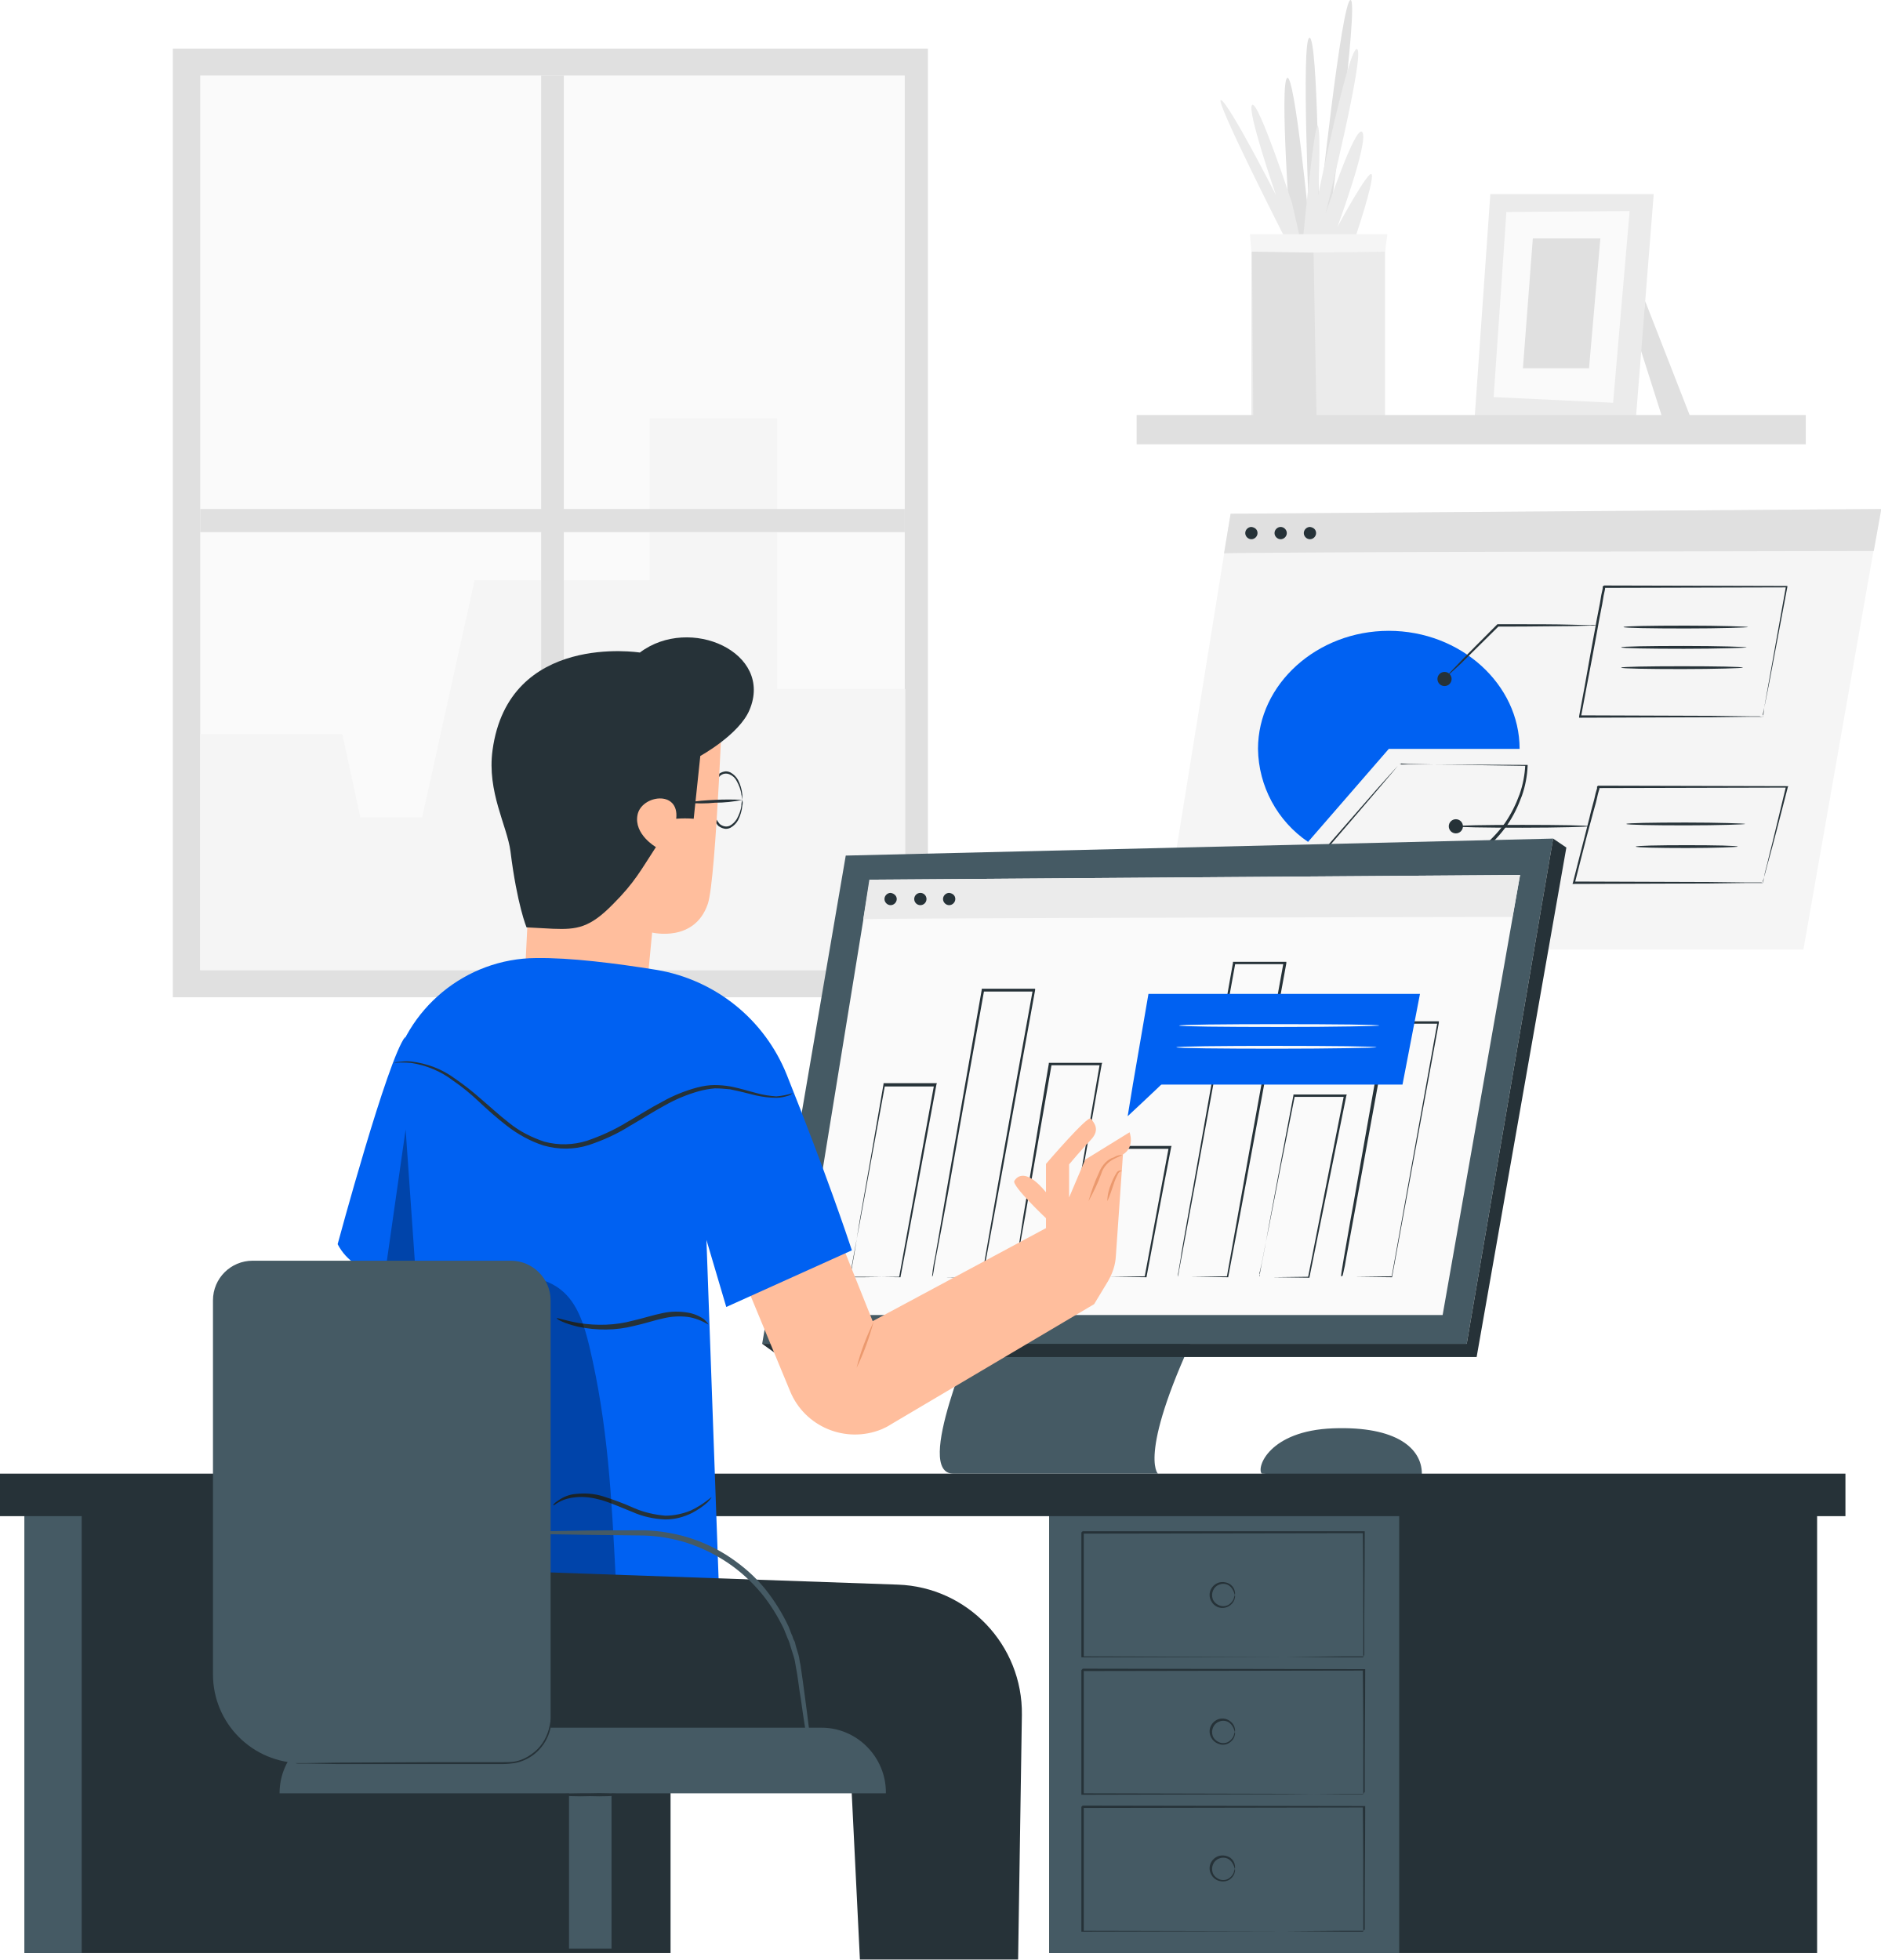
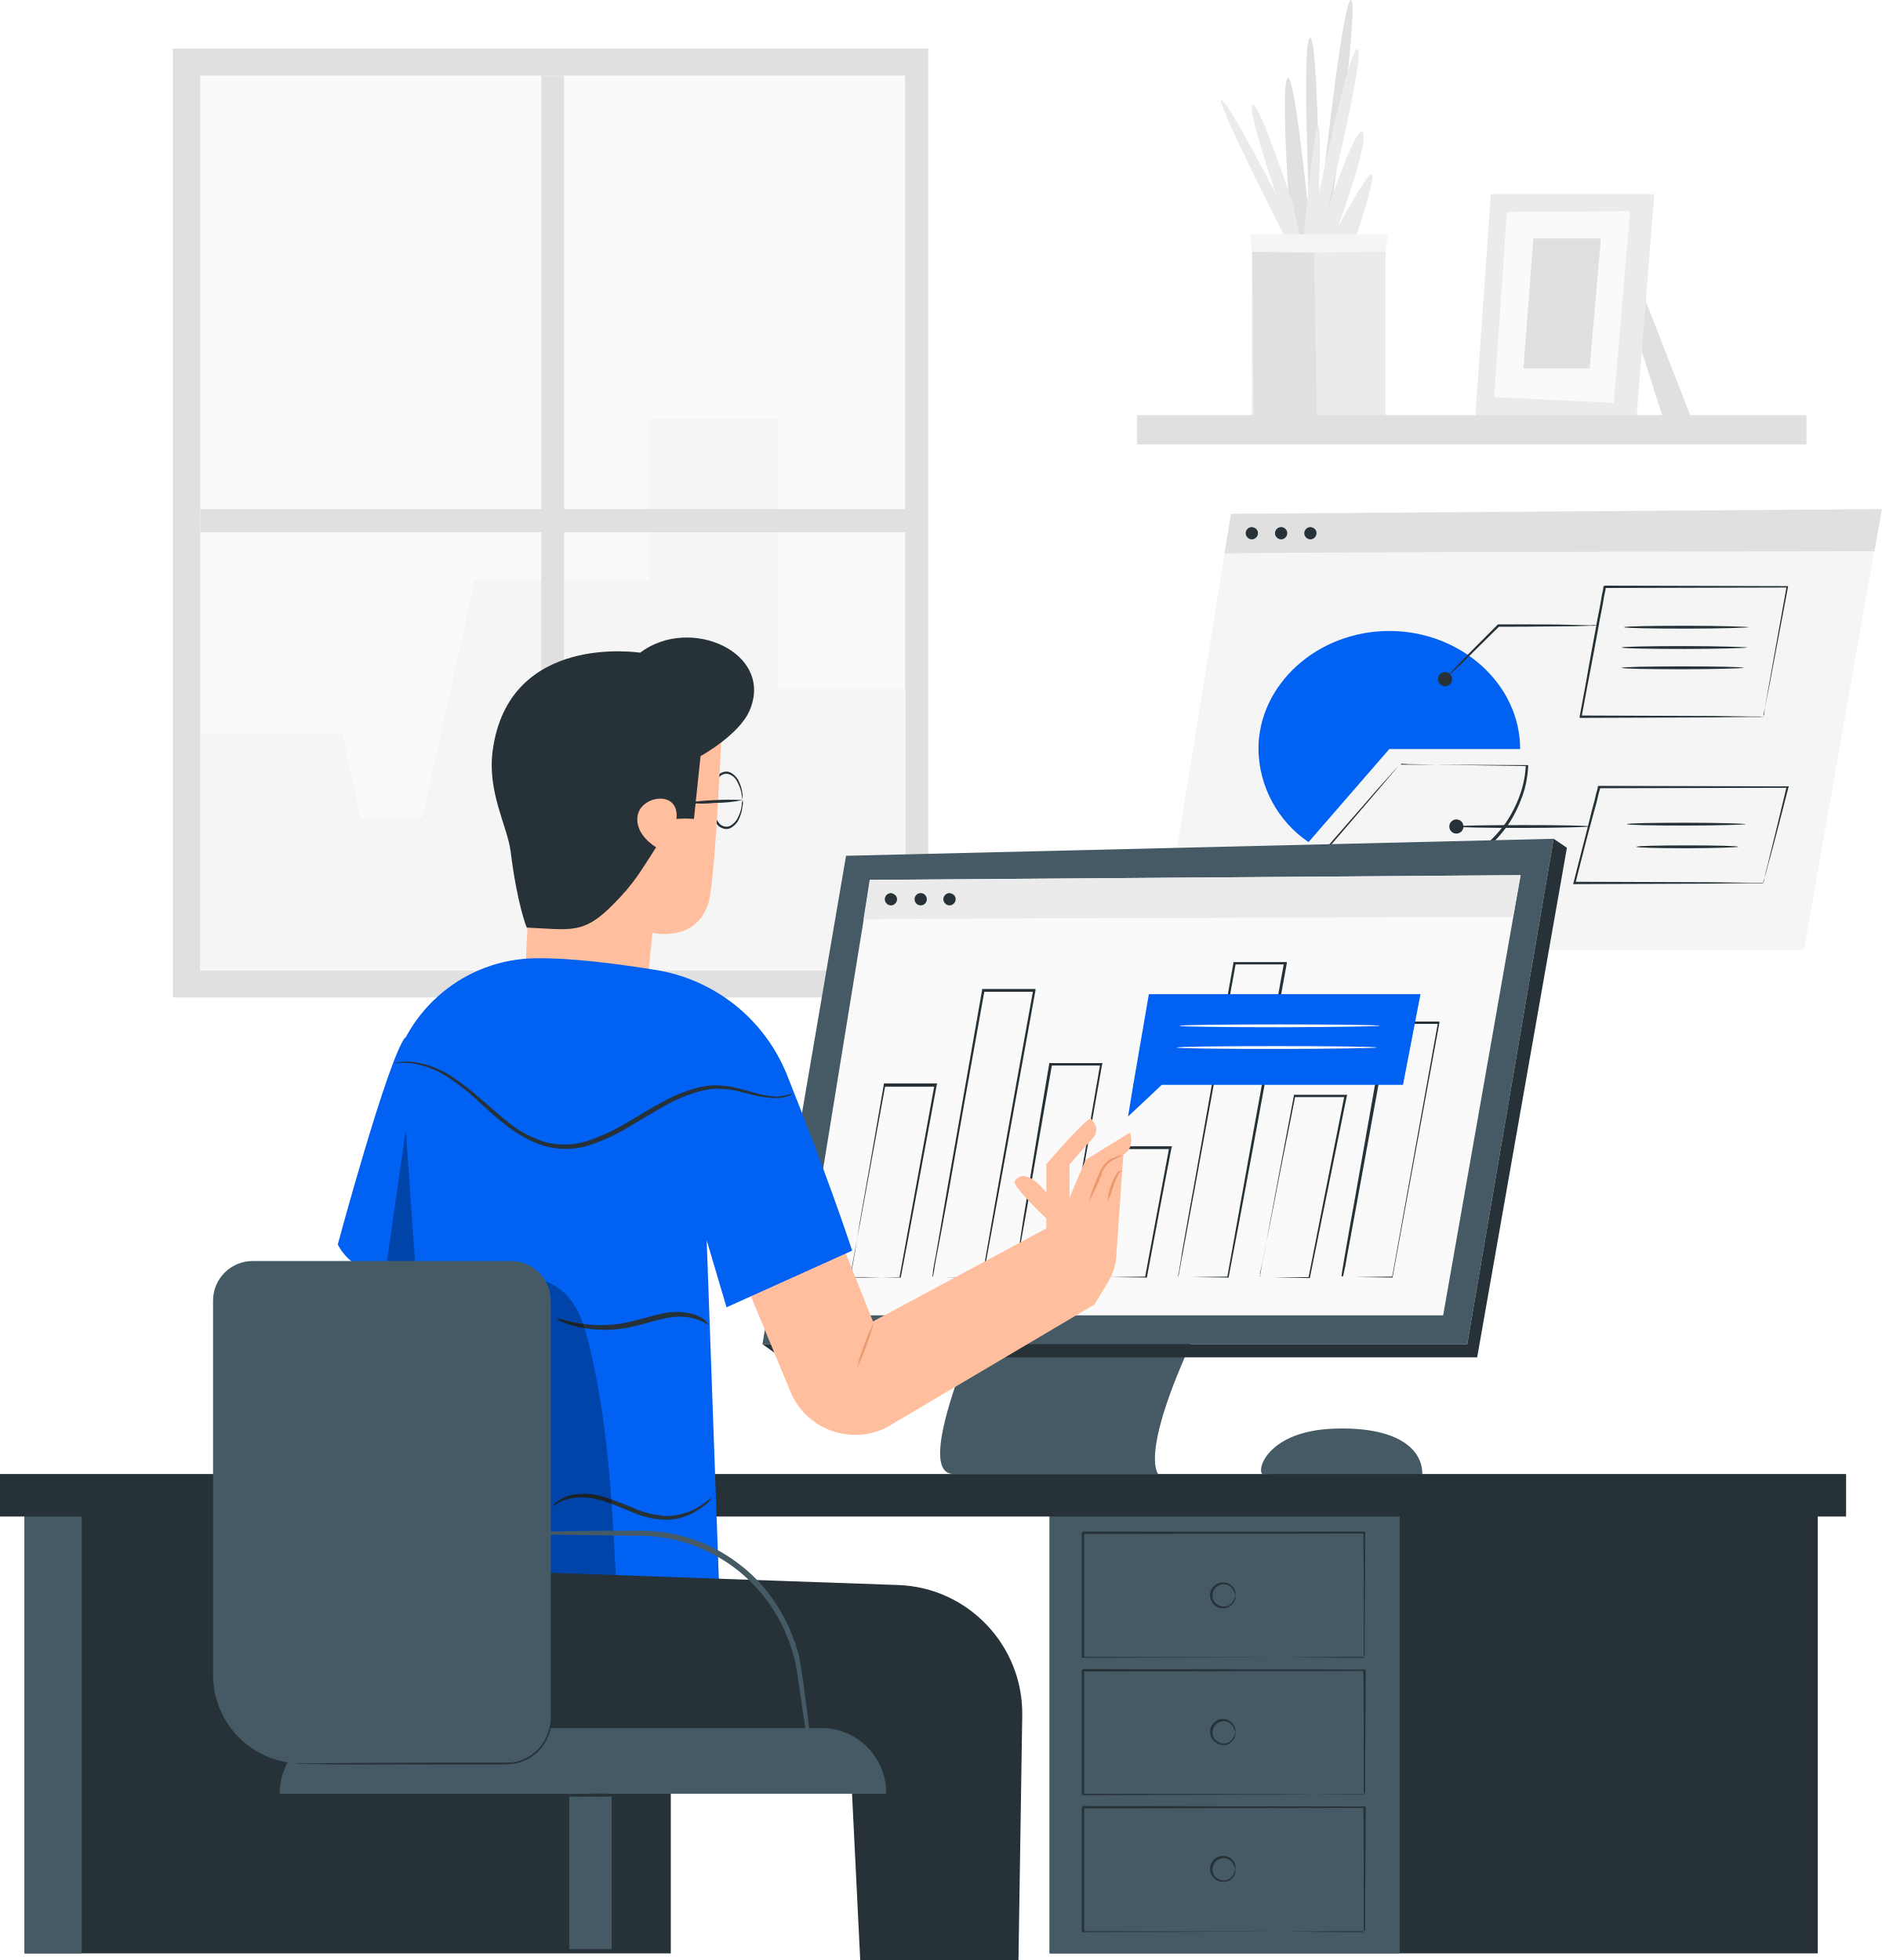
- <svg xmlns="http://www.w3.org/2000/svg" version="1.1" id="Layer_1" x="0px" y="0px" viewBox="0 0 398.3 415.1" style="enable-background:new 0 0 398.3 415.1;" xml:space="preserve">
+ <svg xmlns="http://www.w3.org/2000/svg" version="1.1" id="Layer_1" x="0px" y="0px" readBox="0 0 398.3 415.1" style="enable-background:new 0 0 398.3 415.1;" xml:space="preserve">
  <style type="text/css">
	.st0{fill:#E0E0E0;}
	.st1{fill:#FAFAFA;}
	.st2{fill:#F5F5F5;}
	.st3{fill:#EBEBEB;}
	.st4{fill:#455A64;}
	.st5{fill:#263238;}
	.st6{fill:#0061F2;}
	.st7{fill:#FFBE9D;}
	.st8{fill:#EB996E;}
	.st9{opacity:0.3;}
	.st10{opacity:0.3;enable-background:new    ;}
</style>
  <g id="background-complete--inject-433">
    <rect x="36.6" y="10.3" class="st0" width="159.9" height="200.9" />
    <rect x="42.4" y="16" class="st1" width="149.2" height="189.4" />
    <polygon class="st2" points="42.4,155.5 72.5,155.5 76.3,173.1 89.4,173.1 100.5,122.9 137.6,122.9 137.6,88.6 164.6,88.6    164.6,145.9 191.7,145.9 191.7,205.5 42.4,205.5  " />
    <rect x="114.6" y="16" class="st0" width="4.8" height="187.9" />
    <rect x="42.4" y="107.8" class="st0" width="149.2" height="4.9" />
    <polygon class="st0" points="348.4,63.8 358,88.4 352,88.4 347.2,73.3  " />
    <polygon class="st3" points="315.6,41.1 312.3,88.2 346.4,88.9 350.2,41.1  " />
    <polygon class="st1" points="319,44.9 316.3,84.1 341.6,85.3 345.1,44.7  " />
    <polygon class="st0" points="324.6,50.5 322.5,78 336.5,78 338.9,50.5  " />
    <polygon class="st3" points="265,88.6 265,49.9 293.3,49.9 293.3,88.5  " />
    <path class="st0" d="M281.1,49.9c0,0,6.8-49.9,4.9-49.9s-6.7,45.5-6.7,45.5s-0.2-37.7-2-37.5s0,39.9,0,39.9s-3.1-32.2-4.7-31.4   c-1.7,0.8,0.7,33.3,0.7,33.3H281.1" />
    <path class="st3" d="M276,49.9c0,0,2.4-24.9,3.1-23.2s0,14.8,0,14.8s6.6-32.1,8.3-31.1s-6.7,34.9-6.7,34.9s6.4-19.3,7.8-17.3   s-5.3,20.1-5.3,20.1s6.9-12.8,7.3-11.1s-3.3,12.7-3.3,12.7L276,49.9z" />
    <path class="st3" d="M271.9,50c0,0-15.1-29.7-13.3-28.8s11.6,20.1,11.6,20.1s-6.4-18.5-5-19.1s8.4,20.8,8.4,20.8l1.6,7L271.9,50z" />
    <polygon class="st0" points="278.1,49.9 278.8,88.6 265.4,88.6 265.1,49.8  " />
    <polygon class="st2" points="265,53.3 278.1,53.5 293.3,53.3 293.8,49.6 264.7,49.6  " />
    <rect x="240.7" y="87.9" class="st0" width="141.7" height="6.2" />
  </g>
  <g id="Device--inject-433">
    <path class="st4" d="M267.2,312.1c-1.2-1.3,1.6-9.1,15.1-9.6s18.8,4.3,18.8,9.6C301.1,314.4,267.2,312.1,267.2,312.1z" />
    <polygon class="st2" points="260.6,108.8 245.7,201.1 381.9,201.1 398.3,107.8  " />
    <path class="st0" d="M259.2,117.2c0.1-0.3,137.6-0.5,137.6-0.5l1.6-8.9l-137.8,1L259.2,117.2" />
    <path class="st5" d="M266.3,112.9c0,0.7-0.6,1.3-1.3,1.3s-1.3-0.6-1.3-1.3c0-0.7,0.6-1.3,1.3-1.3c0,0,0,0,0,0   C265.8,111.7,266.3,112.2,266.3,112.9C266.3,112.9,266.3,112.9,266.3,112.9z" />
    <path class="st5" d="M272.5,112.9c0,0.7-0.6,1.3-1.3,1.3c-0.7,0-1.3-0.6-1.3-1.3s0.6-1.3,1.3-1.3S272.5,112.2,272.5,112.9   L272.5,112.9z" />
    <path class="st5" d="M278.7,112.9c0,0.7-0.6,1.3-1.3,1.3s-1.3-0.6-1.3-1.3c0-0.7,0.6-1.3,1.3-1.3c0,0,0,0,0,0   C278.2,111.7,278.7,112.2,278.7,112.9C278.7,112.9,278.7,112.9,278.7,112.9z" />
    <path class="st6" d="M294.1,158.6l-17.1,19.7c-6.5-4.4-10.5-11.8-10.6-19.7c0-13.7,12.5-25,27.7-25s27.7,11.3,27.7,25L294.1,158.6z   " />
    <path class="st5" d="M296.3,161.8c-0.1,0.1-0.2,0.3-0.3,0.4l-0.9,1.1l-3.4,4c-2.9,3.4-7.1,8.3-12.1,14.1V181   c3.8,2.6,8.1,4.2,12.7,4.7c5.1,0.6,10.4-0.2,15.1-2.3c4.5-2,8.4-5.1,11.3-9.1c1.3-1.9,2.3-3.9,3.1-6.1c0.7-2,1.1-4.1,1.2-6.2   l0.2,0.2l-19.5-0.3l-5.5-0.1l-1.5-0.1C296.6,161.9,296.5,161.9,296.3,161.8c0.1,0.1,0.3,0.1,0.5,0.1h1.4h5.5l19.6,0.1h0.2v0.2   c-0.1,2.2-0.5,4.3-1.2,6.3c-0.8,2.2-1.8,4.3-3.1,6.2c-2.9,4.1-6.9,7.4-11.6,9.4c-4.8,2.1-10.1,2.9-15.4,2.3   c-4.6-0.5-9.1-2.2-12.9-4.9l-0.2-0.1l0.2-0.2l12.3-14.1l3.5-3.9l0.9-1C296.1,162.1,296.2,161.9,296.3,161.8z" />
    <circle class="st5" cx="305.9" cy="143.8" r="1.5" />
    <path class="st5" d="M338.2,132.4c-0.5,0.1-1,0.1-1.5,0.1l-4,0.1c-3.4,0-8,0.1-13.1,0.1h-2.4l0.2-0.1c-3.2,3.2-6.1,6-8.1,8   l-2.5,2.3c-0.3,0.3-0.6,0.6-0.9,0.8c0.2-0.3,0.5-0.6,0.8-0.9c0.6-0.6,1.4-1.5,2.3-2.4c2-2.1,4.8-4.9,8-8.1l0.1-0.1h2.6   c5.1,0,9.7,0,13.1,0.1l4,0.1C337.3,132.3,337.8,132.4,338.2,132.4z" />
    <path class="st5" d="M373.3,151.9c0-0.2,0-0.4,0.1-0.5c0.1-0.4,0.1-0.9,0.2-1.5l1-5.6l3.6-20.1l0.2,0.2l-38.7,0.1l0.2-0.2l0,0v0.1   v0.1v0.2l-0.1,0.5l-0.2,0.9l-0.3,1.8c-0.2,1.2-0.5,2.4-0.7,3.6c-0.4,2.4-0.9,4.8-1.3,7.1c-0.9,4.6-1.7,9-2.5,13.2l-0.2-0.3   l27.9,0.1l8,0.1h2.1L373.3,151.9l0.1-0.1L373.3,151.9l-0.6-0.1h-2.1l-7.9,0.1l-28,0.1h-0.3l0-0.3c0.8-4.2,1.6-8.6,2.4-13.2   c0.4-2.3,0.9-4.7,1.3-7.1c0.2-1.2,0.5-2.4,0.7-3.6c0.1-0.6,0.2-1.2,0.3-1.8l0.2-0.9l0.1-0.5l0-0.2v-0.1v-0.1l0,0l0.3-0.2l38.7,0.1   h0.1l0,0.2c-1.6,8.4-2.9,15.3-3.8,20.1c-0.5,2.4-0.8,4.2-1.1,5.5l-0.3,1.4C373.4,151.8,373.3,151.9,373.3,151.9z" />
    <circle class="st5" cx="308.3" cy="175" r="1.5" />
    <path class="st5" d="M336.5,175c0,0.1-6.3,0.3-14.1,0.3s-14.1-0.1-14.1-0.3s6.3-0.3,14.1-0.3S336.5,174.8,336.5,175z" />
    <path class="st5" d="M373.3,187c0-0.1,0-0.3,0.1-0.4c0.1-0.3,0.1-0.6,0.2-1.1c0.2-1,0.6-2.3,1-4.1c0.9-3.5,2.1-8.6,3.6-14.8   l0.2,0.2l-39.9,0.1l0.2-0.2l0,0v0.1v0.1v0.2l-0.1,0.3l-0.2,0.7l-0.3,1.3c-0.2,0.9-0.5,1.8-0.7,2.6l-1.4,5.2   c-0.9,3.4-1.7,6.7-2.5,9.8l-0.2-0.3l28.6,0.1l8.3,0.1h2.2h0.6L373.3,187l-0.2,0h-0.6h-2.2l-8.2,0.1l-28.8,0.1h-0.3l0.1-0.3   c0.8-3.1,1.6-6.4,2.5-9.8c0.4-1.7,0.9-3.4,1.3-5.2l0.7-2.6l0.3-1.3l0.2-0.7l0.1-0.3v-0.2v-0.1v-0.1l0,0l0.2-0.2l39.9,0.1h0.4   l-0.1,0.2c-1.6,6.2-2.9,11.3-3.9,14.9c-0.5,1.7-0.8,3.1-1.1,4c-0.1,0.4-0.2,0.8-0.3,1S373.3,187.1,373.3,187z" />
    <path class="st5" d="M370.2,132.8c0,0.1-5.9,0.3-13.2,0.3s-13.2-0.1-13.2-0.3s5.9-0.3,13.2-0.3S370.2,132.7,370.2,132.8z" />
    <path class="st5" d="M369.9,137.1c0,0.1-6,0.3-13.3,0.3s-13.3-0.1-13.3-0.3s6-0.3,13.3-0.3S369.9,137,369.9,137.1z" />
    <path class="st5" d="M369.1,141.4c0,0.1-5.8,0.3-12.9,0.3s-12.9-0.1-12.9-0.3s5.8-0.3,12.9-0.3S369.1,141.2,369.1,141.4z" />
    <path class="st5" d="M369.6,174.5c0,0.1-5.6,0.3-12.6,0.3s-12.6-0.1-12.6-0.3s5.7-0.3,12.6-0.3S369.6,174.4,369.6,174.5z" />
    <path class="st5" d="M368,179.3c0,0.1-4.8,0.3-10.8,0.3s-10.8-0.1-10.8-0.3s4.8-0.3,10.8-0.3S368,179.1,368,179.3z" />
    <path class="st4" d="M207.1,279.8c-0.5,2.8-13.8,32.3-5.2,32.3h43.3c0,0-4.5-4.2,9.1-32.3L207.1,279.8z" />
    <polygon class="st4" points="179.1,181.2 161.4,284.6 310.6,284.6 328.9,177.6  " />
    <polygon class="st1" points="184.2,186.3 169.2,278.5 305.5,278.5 321.9,185.3  " />
    <polygon class="st5" points="328.9,177.6 331.7,179.5 312.7,287.4 165.3,287.4 161.4,284.6 310.6,284.6  " />
    <path class="st3" d="M182.8,194.7c0.1-0.3,137.5-0.5,137.5-0.5l1.6-8.9l-137.8,1L182.8,194.7" />
    <path class="st5" d="M284,270.4v-0.3l0.1-0.8c0.1-0.7,0.3-1.7,0.5-3c0.5-2.7,1.1-6.5,2-11.3c1.7-9.7,4.1-23.2,6.8-38.5v-0.2h11.3   l0,0.3c-4.2,22.6-7.8,42.4-9.9,53.8v0.1h-0.1l-7.8-0.1h-2h-0.5h0.5h2.1l7.8-0.1l-0.1,0.1l9.7-53.9l0.3,0.3h-10.7l0.2-0.2   c-2.8,15.2-5.2,28.6-7,38.3c-0.9,4.8-1.6,8.7-2.1,11.4c-0.2,1.3-0.4,2.3-0.6,3.1c-0.1,0.3-0.1,0.6-0.2,0.8   C284,270.3,284,270.3,284,270.4z" />
    <path class="st5" d="M266.7,270.4c0-0.2,0.1-0.5,0.1-0.7c0.1-0.5,0.2-1.2,0.4-2.1c0.4-1.9,0.9-4.7,1.5-8c1.3-6.9,3.1-16.6,5.2-27.6   v-0.2h11.3l-0.1,0.3c-3.2,15.7-6,29.6-7.8,38.4v0.1h-0.1l-7.8-0.1h-2c-0.2,0-0.4,0-0.7,0h0.7h2.1l7.7-0.1l-0.2,0.1   c1.7-8.8,4.5-22.8,7.6-38.5l0.2,0.3h-10.8l0.2-0.2c-2.2,10.9-4.1,20.5-5.4,27.3c-0.7,3.4-1.2,6.1-1.6,8.1l-0.5,2.2   C266.9,270,266.8,270.2,266.7,270.4L266.7,270.4z" />
    <path class="st5" d="M249.4,270.4c0-0.1,0-0.2,0-0.3l0.2-1c0.1-0.9,0.4-2.1,0.6-3.8c0.6-3.3,1.4-8.1,2.5-14   c2.1-12,5.1-28.6,8.4-47.4v-0.2h11.3l0,0.3c-5.2,28.6-9.8,53.5-12.3,66.4v0.1h-0.1l-7.9-0.1h-2L249.4,270.4l0.7,0h2l7.8-0.1   l-0.1,0.1c2.3-13,6.8-37.9,12-66.5l0.3,0.3h-10.7l0.2-0.2c-3.4,18.7-6.4,35.3-8.6,47.2c-1.1,5.9-2,10.7-2.6,14l-0.7,3.8   c-0.1,0.4-0.1,0.8-0.2,1L249.4,270.4z" />
    <path class="st5" d="M232.1,270.4c0-0.2,0-0.3,0.1-0.5c0.1-0.4,0.1-0.9,0.2-1.5c0.2-1.4,0.6-3.3,1-5.7c0.9-5,2.1-11.8,3.5-19.8   v-0.2h11.2L248,243c-2.1,10.8-3.9,20.5-5.2,27.4v0.1h-0.1l-7.8-0.1l-2.1-0.1C232.5,270.4,232.3,270.4,232.1,270.4h0.7h2.1l7.7-0.1   l-0.2,0.1c1.3-6.9,3.1-16.6,5.1-27.4l0.3,0.3h-10.7l0.2-0.2c-1.5,7.9-2.8,14.6-3.7,19.5c-0.5,2.4-0.8,4.3-1.1,5.7   c-0.1,0.6-0.2,1.1-0.3,1.5C232.2,270,232.1,270.2,232.1,270.4z" />
    <path class="st5" d="M214.7,270.4c0,0,0-0.1,0-0.2s0-0.4,0.1-0.6c0.1-0.6,0.2-1.5,0.4-2.5c0.4-2.2,0.9-5.5,1.5-9.5   c1.4-8.1,3.2-19.5,5.4-32.3v-0.2h11.3l-0.1,0.3c-3.3,18.6-6.2,35.1-8,45.1v0.1h-0.1l-7.8-0.1h-2   C215.1,270.4,214.9,270.4,214.7,270.4l0.2,0.1h0.5h2.1l7.7-0.1l-0.1,0.1l7.8-45.2l0.3,0.3h-10.7l0.2-0.2c-2.2,12.8-4.2,24-5.6,32.1   c-0.7,4-1.3,7.2-1.7,9.5c-0.2,1.1-0.4,2-0.5,2.6L214.7,270.4L214.7,270.4z" />
    <path class="st5" d="M197.4,270.4c0-0.1,0-0.2,0-0.3c0-0.2,0.1-0.5,0.1-0.9c0.1-0.8,0.3-2,0.6-3.4c0.5-3,1.3-7.4,2.2-12.8   c1.9-11,4.6-26.2,7.6-43.4v-0.2h11.3l0,0.3c-4.7,25.9-8.8,48.6-11.1,60.8v0.1h-0.1l-7.9-0.1h-2h-0.5h0.5h2.1l7.8-0.1l-0.1,0.1   c2.1-12.2,6.1-34.9,10.8-60.8l0.2,0.3h-10.7l0.2-0.2c-3.1,17.2-5.8,32.3-7.7,43.2c-1,5.4-1.8,9.8-2.4,12.8   c-0.3,1.5-0.5,2.7-0.6,3.5c-0.1,0.4-0.1,0.7-0.2,0.9S197.4,270.4,197.4,270.4z" />
    <path class="st5" d="M189.9,190.4c0,0.7-0.6,1.3-1.3,1.3c-0.7,0-1.3-0.6-1.3-1.3c0-0.7,0.6-1.3,1.3-1.3c0,0,0,0,0,0   C189.3,189.2,189.9,189.7,189.9,190.4z" />
    <circle class="st5" cx="194.9" cy="190.4" r="1.3" />
    <path class="st5" d="M202.3,190.4c0,0.7-0.6,1.3-1.3,1.3c-0.7,0-1.3-0.6-1.3-1.3c0-0.7,0.6-1.3,1.3-1.3c0,0,0,0,0,0   C201.8,189.2,202.3,189.7,202.3,190.4z" />
    <path class="st5" d="M180.1,270.4c0,0,0-0.3,0.1-0.8s0.2-1.3,0.4-2.3c0.4-2,0.8-4.9,1.4-8.5c1.3-7.3,3.1-17.5,5.1-29.2v-0.2h11.3   l-0.1,0.3c-3.1,16.7-5.8,31.4-7.6,40.7v0.1h-0.1l-7.8-0.1h-2C180.6,270.4,180.4,270.4,180.1,270.4l0.2,0.1h0.5h2.1l7.7-0.1   l-0.2,0.1l7.4-40.7l0.2,0.3h-10.8l0.2-0.2c-2.1,11.5-4,21.7-5.3,28.9c-0.7,3.6-1.2,6.5-1.6,8.6c-0.2,1-0.3,1.8-0.4,2.3L180.1,270.4   C180.2,270.3,180.1,270.3,180.1,270.4z" />
    <polygon class="st6" points="297,229.7 239.9,229.7 243.2,210.5 300.7,210.5  " />
    <path class="st6" d="M239.9,229.7l-1.1,6.7c0,0,7.5-7,7.4-7H240" />
    <path class="st1" d="M292.1,217.2c0,0.1-9.5,0.3-21.2,0.3s-21.2-0.1-21.2-0.3s9.5-0.3,21.2-0.3S292.1,217,292.1,217.2z" />
    <path class="st1" d="M291.5,221.8c0,0.1-9.5,0.3-21.2,0.3s-21.2-0.1-21.2-0.3s9.5-0.3,21.2-0.3S291.5,221.6,291.5,221.8z" />
  </g>
  <g id="Desk--inject-433">
    <rect x="222.2" y="318.7" class="st5" width="162.6" height="94.9" />
    <rect x="222.2" y="318.7" class="st4" width="74.1" height="94.9" />
    <path class="st5" d="M288.7,350.9c0,0,0-0.2,0-0.5s0-0.8,0-1.4c0-1.2,0-3,0-5.3c0-4.6,0-11.1-0.1-19.2l0.2,0.2l-59.6,0.1   c-0.2,0.2,0.3-0.3,0.3-0.2l0,0v6.9c0,2.3,0,4.5,0,6.7c0,4.4,0,8.7,0,12.8l-0.2-0.2l42.7,0.1l12.4,0.1h3.3h0.9L288.7,350.9   c0-0.1-0.1-0.1-0.2-0.1h-0.8h-3.3l-12.3,0.1l-42.9,0.1H229v-0.2c0-4.1,0-8.4,0-12.8v-13.4l0,0c-0.1,0,0.5-0.5,0.3-0.3l59.5,0h0.2   v0.2c0,8.1-0.1,14.8-0.1,19.4c0,2.2,0,4,0,5.2c0,0.6,0,1,0,1.4C288.8,350.6,288.8,350.8,288.7,350.9z" />
    <path class="st5" d="M261.5,337.8c0,0-0.1-0.2-0.2-0.6c-0.2-0.5-0.5-1-0.9-1.3c-0.6-0.5-1.5-0.6-2.2-0.3c-1.2,0.4-1.8,1.8-1.4,3   c0.2,0.6,0.7,1.1,1.4,1.4c0.7,0.3,1.6,0.2,2.2-0.3c0.4-0.3,0.8-0.8,0.9-1.3C261.4,338,261.5,337.8,261.5,337.8s0.1,0.2,0,0.6   c-0.1,0.6-0.4,1.1-0.9,1.5c-0.7,0.6-1.7,0.8-2.6,0.5c-1.4-0.5-2.2-2.1-1.7-3.5c0.3-0.8,0.9-1.4,1.7-1.7c0.9-0.3,1.9-0.1,2.6,0.4   c0.5,0.4,0.8,0.9,0.9,1.5C261.6,337.5,261.5,337.8,261.5,337.8z" />
    <path class="st5" d="M288.7,380c0,0,0-0.2,0-0.5s0-0.8,0-1.4c0-1.2,0-3,0-5.3c0-4.6,0-11.1-0.1-19.2l0.2,0.2l-59.6,0.1l0.3-0.3l0,0   v6.9c0,2.3,0,4.5,0,6.7c0,4.4,0,8.7,0,12.8l-0.2-0.2l42.7,0.1l12.4,0.1h3.3h0.9C288.6,379.9,288.7,379.9,288.7,380l-0.2-0.1h-0.8   h-3.3l-12.3,0.1l-42.9,0.1H229v-0.2c0-4.1,0-8.4,0-12.8v-13.4l0,0l0.3-0.3l59.6,0.1h0.2v0.2c0,8.1-0.1,14.8-0.1,19.3   c0,2.2,0,4,0,5.2c0,0.6,0,1,0,1.3C288.8,379.7,288.8,379.8,288.7,380z" />
    <path class="st5" d="M261.5,366.8c0,0-0.1-0.2-0.2-0.6c-0.2-0.5-0.5-1-0.9-1.3c-0.6-0.5-1.5-0.6-2.2-0.3c-1.2,0.4-1.8,1.8-1.4,3   c0.2,0.6,0.7,1.1,1.4,1.4c0.7,0.3,1.6,0.2,2.2-0.3c0.4-0.3,0.8-0.8,0.9-1.3C261.4,367,261.5,366.8,261.5,366.8s0.1,0.2,0,0.6   c-0.1,0.6-0.4,1.1-0.9,1.5c-0.7,0.6-1.7,0.8-2.6,0.4c-1.4-0.5-2.2-2.1-1.7-3.5c0.3-0.8,0.9-1.4,1.7-1.7c0.9-0.3,1.9-0.1,2.6,0.5   c0.5,0.4,0.8,0.9,0.9,1.5C261.6,366.5,261.5,366.8,261.5,366.8z" />
    <path class="st5" d="M288.7,409c0,0,0-0.2,0-0.5s0-0.8,0-1.4c0-1.2,0-3,0-5.3c0-4.6,0-11.1-0.1-19.2l0.2,0.2l-59.6,0.1   c-0.2,0.2,0.3-0.3,0.3-0.2l0,0v6.9c0,2.3,0,4.5,0,6.7c0,4.4,0,8.7,0,12.8l-0.2-0.2l42.7,0.1l12.4,0.1h3.3h0.9L288.7,409   c0-0.1-0.1-0.1-0.2-0.1h-0.8h-3.3l-12.3,0.1l-42.9,0.1H229v-0.2c0-4.1,0-8.4,0-12.8v-13.4l0,0c-0.1,0,0.5-0.5,0.3-0.3l59.6,0.1h0.2   v0.2c0,8.1-0.1,14.8-0.1,19.4c0,2.2,0,4,0,5.2c0,0.6,0,1,0,1.4C288.8,408.7,288.8,408.8,288.7,409z" />
    <path class="st5" d="M261.5,395.8c0,0-0.1-0.2-0.2-0.6c-0.2-0.5-0.5-1-0.9-1.3c-0.6-0.5-1.5-0.6-2.2-0.3c-1.2,0.4-1.8,1.8-1.4,3   c0.2,0.6,0.7,1.1,1.4,1.4c0.7,0.3,1.6,0.2,2.2-0.3c0.4-0.3,0.8-0.8,0.9-1.3C261.4,396,261.5,395.8,261.5,395.8s0.1,0.2,0,0.6   c-0.1,0.6-0.4,1.1-0.9,1.5c-0.7,0.6-1.7,0.7-2.6,0.4c-1.4-0.5-2.2-2.1-1.7-3.5c0.3-0.8,0.9-1.4,1.7-1.7c0.9-0.3,1.9-0.1,2.6,0.4   c0.5,0.4,0.8,0.9,0.9,1.5C261.6,395.6,261.5,395.8,261.5,395.8z" />
    <rect x="5.2" y="318.7" class="st5" width="136.8" height="94.9" />
    <rect y="312.1" class="st5" width="390.8" height="9" />
    <rect x="5.2" y="321.1" class="st4" width="12.1" height="92.5" />
  </g>
  <g id="Character--inject-433">
    <path class="st5" d="M157.2,169.4c-0.1-0.4-0.1-0.8-0.2-1.1c-0.1-1-0.5-2-1-2.9c-0.3-0.6-0.8-1.1-1.5-1.4c-0.7-0.3-1.5-0.2-2.1,0.4   c-2.4,3-2.4,7.2,0,10.1c0.6,0.5,1.4,0.7,2.1,0.4c0.6-0.3,1.1-0.8,1.5-1.4c0.5-0.9,0.9-1.9,1-2.9C157,170.1,157.1,169.7,157.2,169.4   c0.1,0.4,0.1,0.8,0,1.2c-0.1,1.1-0.4,2.1-0.9,3.1c-0.4,0.7-0.9,1.2-1.6,1.6c-0.4,0.2-0.9,0.3-1.3,0.2c-0.5-0.1-0.9-0.3-1.3-0.6   c-2.7-3.1-2.7-7.7,0-10.9c0.4-0.3,0.8-0.5,1.3-0.6c0.4-0.1,0.9,0,1.3,0.2c0.7,0.4,1.2,0.9,1.6,1.6c0.5,1,0.8,2,0.9,3.1   C157.2,168.6,157.2,169,157.2,169.4z" />
    <path class="st7" d="M114,149.8l-3,59.9l25.7,2.4l1.4-14.6c0,0,9,2.2,11.8-6.1c1.8-5.4,3.3-47.2,3.3-47.2L114,149.8z" />
    <path class="st5" d="M158.7,150.4c-2.2,5.2-10.4,9.7-10.4,9.7l-1.4,13.3c-1.2-0.1-2.5-0.1-3.7,0c0.7-6.2-7.4-5-8.2-0.8   c-0.8,4.1,3.9,6.8,3.9,6.8c-3.2,4.9-4.5,7.5-9.1,12.1c-4.9,5-7.6,5.4-12.7,5.2l-5.6-0.3c0,0-2-4.8-3.4-16.1   c-0.7-5.4-5-12.6-3.8-21.4c3.4-25.1,31.2-20.7,31.2-20.7C146.1,130.2,163.9,138.2,158.7,150.4z" />
    <path class="st5" d="M157.2,169.4c-1.9,0.4-3.8,0.6-5.8,0.6c-1.9,0.2-3.9,0.2-5.8,0c1.9-0.4,3.8-0.5,5.8-0.6   C153.3,169.3,155.2,169.3,157.2,169.4z" />
    <path class="st7" d="M239.2,239.8l-9.4,5.8l-3.4,8v-7c0,0,2.5-3,4.6-5.2s0.6-3.7,0-4.5s-9.5,9.6-9.5,9.6v6   c-4.2-5.1-6.1-3.4-6.7-2.4s6.7,7.9,6.7,7.9v2.1l-36.7,19.7l-9.6-24l-19.7,10.3l11.8,28.5c3.1,7.6,11.8,11.2,19.4,8.1   c0.7-0.3,1.3-0.6,1.9-1l43.1-25.5l2.9-4.8c1-1.7,1.6-3.5,1.7-5.4l1.5-21.5C240.4,242.9,239.2,239.8,239.2,239.8z" />
    <path class="st8" d="M185,279.9c-0.9,3.4-2.1,6.7-3.6,9.8C182.2,286.3,183.5,283.1,185,279.9z" />
    <path class="st8" d="M237.7,244.6c-0.6,0.3-1.1,0.5-1.7,0.8c-1.3,0.6-2.4,1.8-2.8,3.2c-0.7,2-1.7,4-2.7,5.8c0.6-2.1,1.3-4.1,2.2-6   c0.3-0.8,0.8-1.6,1.4-2.2c0.5-0.5,1.1-0.9,1.8-1.1C236.5,244.7,237.1,244.6,237.7,244.6z" />
    <path class="st8" d="M237.6,248c-0.3,0-0.6,0.2-0.8,0.5c-0.3,0.6-0.7,1.4-1,2.4c-0.4,1.2-0.8,2.4-1.3,3.5c0-1.3,0.3-2.5,0.8-3.7   c0.3-0.8,0.7-1.6,1.2-2.4c0.2-0.3,0.5-0.4,0.8-0.4C237.5,247.9,237.6,248,237.6,248z" />
    <path class="st6" d="M149.6,262.6l4.2,14.2l26.6-12c-1-3-5.4-16.2-13.8-37.2c-4.7-11.7-15.1-20.1-27.6-22.2   c-8.7-1.4-18.2-2.6-25.5-2.5c-14.9,0.1-27.7,10.7-30.7,25.3c-2.2,11.1,1.7,18.5-0.8,42.9l-0.8,61.4l71,2.6L149.6,262.6z" />
    <path class="st6" d="M85.3,270.4c0,0-9.9,0.6-13.8-6.9c0,0,10.6-39.3,14.3-43.9L85.3,270.4z" />
    <path class="st5" d="M167.9,231.5c-0.3,0.2-0.5,0.4-0.8,0.5c-0.9,0.3-1.8,0.5-2.7,0.5c-1.5,0-2.9-0.2-4.3-0.5   c-1.6-0.4-3.5-0.9-5.5-1.3c-1.1-0.1-2.1-0.2-3.2-0.2c-1.2,0.1-2.3,0.3-3.4,0.6c-2.5,0.7-4.9,1.7-7.2,3c-2.4,1.3-4.9,2.9-7.5,4.4   c-2.7,1.7-5.6,3-8.6,4c-3.1,1-6.4,1-9.6,0.1c-2.8-0.9-5.5-2.4-7.8-4.2c-2.2-1.7-4.2-3.5-6-5.2c-1.7-1.6-3.4-3-5.3-4.3   c-2.6-2-5.7-3.3-9-3.8c-1.2-0.1-2.4-0.1-3.6,0c0.3-0.1,0.6-0.2,0.9-0.2c0.9-0.1,1.8-0.2,2.7-0.1c3.4,0.4,6.6,1.6,9.3,3.6   c1.9,1.3,3.7,2.7,5.5,4.3c1.9,1.6,3.8,3.4,6,5.1c2.2,1.8,4.8,3.1,7.5,4c3,0.8,6.1,0.7,9-0.2c2.9-1,5.8-2.3,8.4-3.9   c2.6-1.5,5.1-3.1,7.6-4.4c2.3-1.3,4.8-2.3,7.4-3c1.2-0.3,2.4-0.5,3.6-0.5c1.1,0,2.3,0.1,3.4,0.3c2.1,0.4,3.9,1,5.5,1.4   c1.4,0.4,2.8,0.6,4.2,0.7C165.5,232.1,166.7,231.9,167.9,231.5z" />
    <path class="st5" d="M150,280.5c-1.4-0.8-2.9-1.4-4.4-1.6c-1.7-0.2-3.4-0.1-5.1,0.3c-1.9,0.4-3.9,1.1-6.2,1.6   c-3.9,1-7.9,1-11.8,0.2c-3-0.7-4.6-1.6-4.6-1.8s1.8,0.5,4.7,1c3.8,0.6,7.7,0.5,11.4-0.5c2.2-0.5,4.3-1.2,6.3-1.6   c1.8-0.4,3.6-0.4,5.4-0.1c1.2,0.2,2.4,0.7,3.4,1.4C149.8,280.1,150.1,280.5,150,280.5z" />
    <path class="st5" d="M150.7,317.1c0,0-0.3,0.5-0.9,1.1c-1,0.9-2.1,1.6-3.2,2.2c-1.8,0.9-3.7,1.4-5.7,1.4c-2.4-0.1-4.8-0.6-7-1.6   c-2.3-0.9-4.5-1.9-6.5-2.5c-1.8-0.5-3.6-0.8-5.5-0.6c-1.2,0.1-2.4,0.4-3.5,1c-0.8,0.4-1.1,0.8-1.2,0.7s0.2-0.5,1-1   c1.1-0.8,2.4-1.3,3.7-1.4c2-0.2,3.9-0.1,5.8,0.5c2.2,0.7,4.4,1.5,6.6,2.5c2.1,0.9,4.3,1.4,6.6,1.6c1.8,0,3.7-0.4,5.4-1.1   C149.2,318.5,150.6,317,150.7,317.1z" />
    <g class="st9">
      <path d="M73.7,271.1c9.3,1.9,18.9,0,28.3-0.6c5.8-0.3,12.1-1,16.7,2.6c3.6,2.8,5,7.5,6.1,12c4,16.9,4.7,32.1,5.6,49.4l-46-1    L73.7,271.1z" />
    </g>
    <polygon class="st10" points="85.9,239.2 87.9,267.9 81.8,267.9  " />
    <path class="st5" d="M98.8,332.4l91.3,3.2c14.8,0.5,26.5,12.8,26.3,27.6l-0.8,51.8h-33.5l-2.2-44.7l-81.1-2.1V332.4z" />
    <rect x="120.5" y="379.8" class="st4" width="9" height="32.9" />
    <path class="st4" d="M45.1,275.4v79.2c0,10.4,8.4,18.8,18.8,18.8h52.7v-98c0-4.6-3.8-8.4-8.4-8.4H53.5   C48.9,267,45.1,270.7,45.1,275.4L45.1,275.4z" />
    <path class="st4" d="M187.6,379.8H59.2c0-7.7,6.3-13.9,14-13.9h100.6C181.4,365.8,187.7,372.1,187.6,379.8L187.6,379.8L187.6,379.8   z" />
    <path class="st5" d="M116.7,364c0.1,0.8,0,1.6-0.2,2.3c-0.9,3.6-3.8,6.4-7.5,7.1c-0.8,0.1-1.6,0.2-2.5,0.2h-2.6H92.3h-21l-6.4-0.1   h-1.7c-0.2,0-0.4,0-0.6-0.1c0.2,0,0.4,0,0.6,0l1.7,0l6.4-0.1l21-0.1h14.1c0.8,0,1.6,0,2.4-0.1c1.4-0.2,2.7-0.8,3.9-1.7   c1.7-1.2,2.9-3,3.5-5.1C116.6,364.8,116.6,364,116.7,364z" />
    <path class="st5" d="M132.8,380.1c-2.6,0.3-5.2,0.4-7.9,0.3c-2.6,0.1-5.3,0-7.9-0.3c2.6-0.3,5.3-0.3,7.9-0.3   C127.6,379.7,130.2,379.8,132.8,380.1z" />
    <path class="st4" d="M171.9,374.1c-0.1-0.3-0.2-0.7-0.2-1c-0.1-0.6-0.3-1.6-0.5-2.8c-0.4-2.5-1-6-1.6-10.4   c-0.4-2.2-0.6-4.6-1.1-7.1c-0.1-0.6-0.2-1.3-0.4-1.9s-0.4-1.3-0.6-1.9c-0.1-0.3-0.2-0.7-0.3-1s-0.2-0.6-0.4-1   c-0.3-0.7-0.5-1.3-0.8-2c-1.3-2.7-2.9-5.3-4.8-7.6c-2.1-2.5-4.5-4.7-7.2-6.5c-2.7-1.8-5.6-3.2-8.7-4.2c-2.9-0.9-5.9-1.4-8.9-1.5   c-5.8-0.1-11.1-0.1-15.5-0.2s-8-0.1-10.5-0.2c-1.2,0-2.2-0.1-2.9-0.1c-0.3,0-0.7,0-1-0.1c0.3-0.1,0.7-0.1,1-0.1l2.9-0.1   c2.5-0.1,6.1-0.1,10.5-0.2s9.7-0.1,15.6-0.1c3.1,0.1,6.2,0.6,9.2,1.5c3.2,1,6.2,2.4,9,4.3c2.8,1.9,5.3,4.1,7.4,6.7   c1.9,2.4,3.6,5.1,4.9,7.9c0.3,0.7,0.5,1.4,0.8,2c0.1,0.3,0.2,0.7,0.4,1s0.2,0.7,0.3,1c0.2,0.7,0.4,1.3,0.6,2s0.2,1.3,0.4,2   c0.4,2.6,0.7,5,1,7.2c0.6,4.4,1,8,1.3,10.4c0.1,1.2,0.2,2.2,0.3,2.8C171.9,373.3,171.9,373.7,171.9,374.1z" />
  </g>
</svg>
